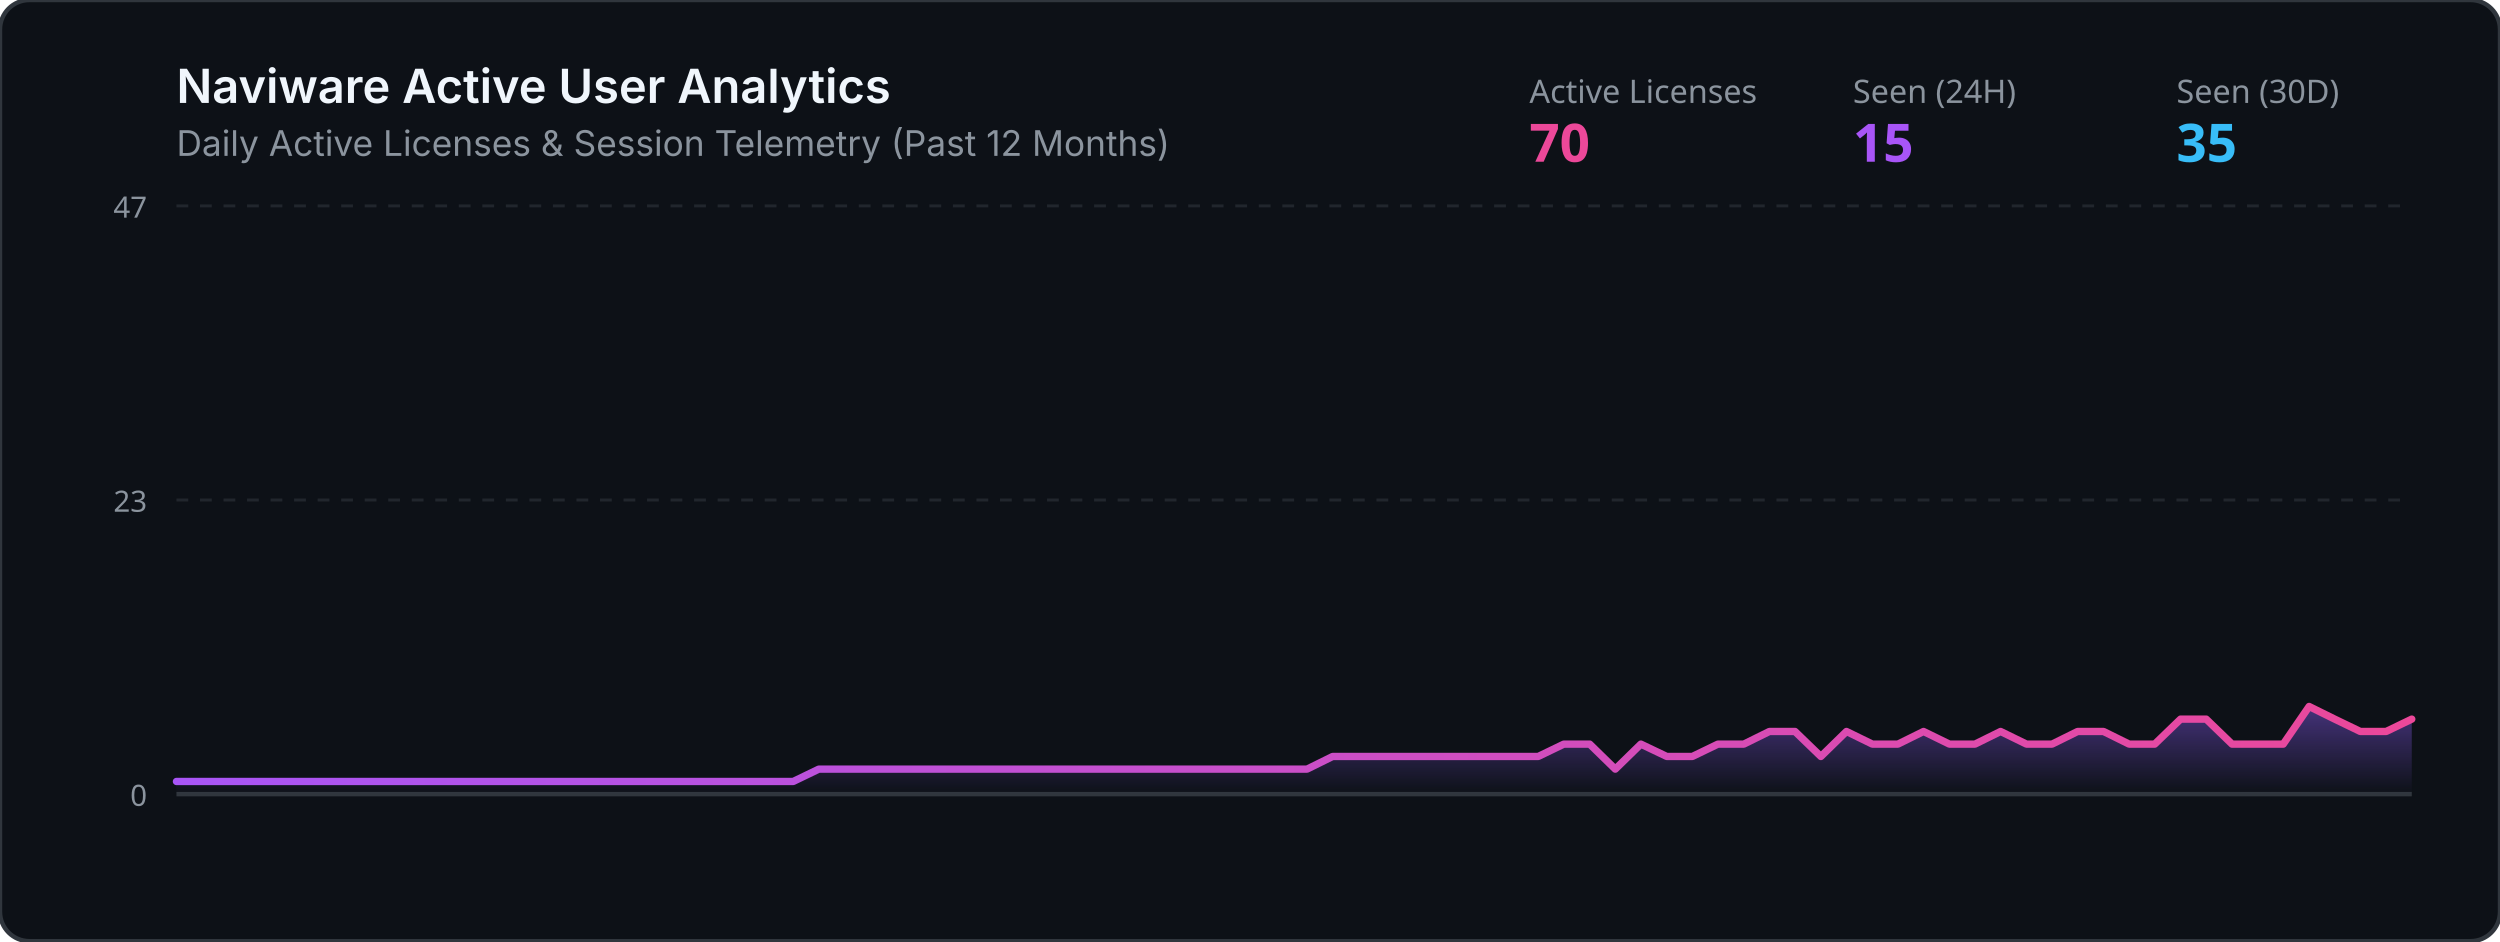
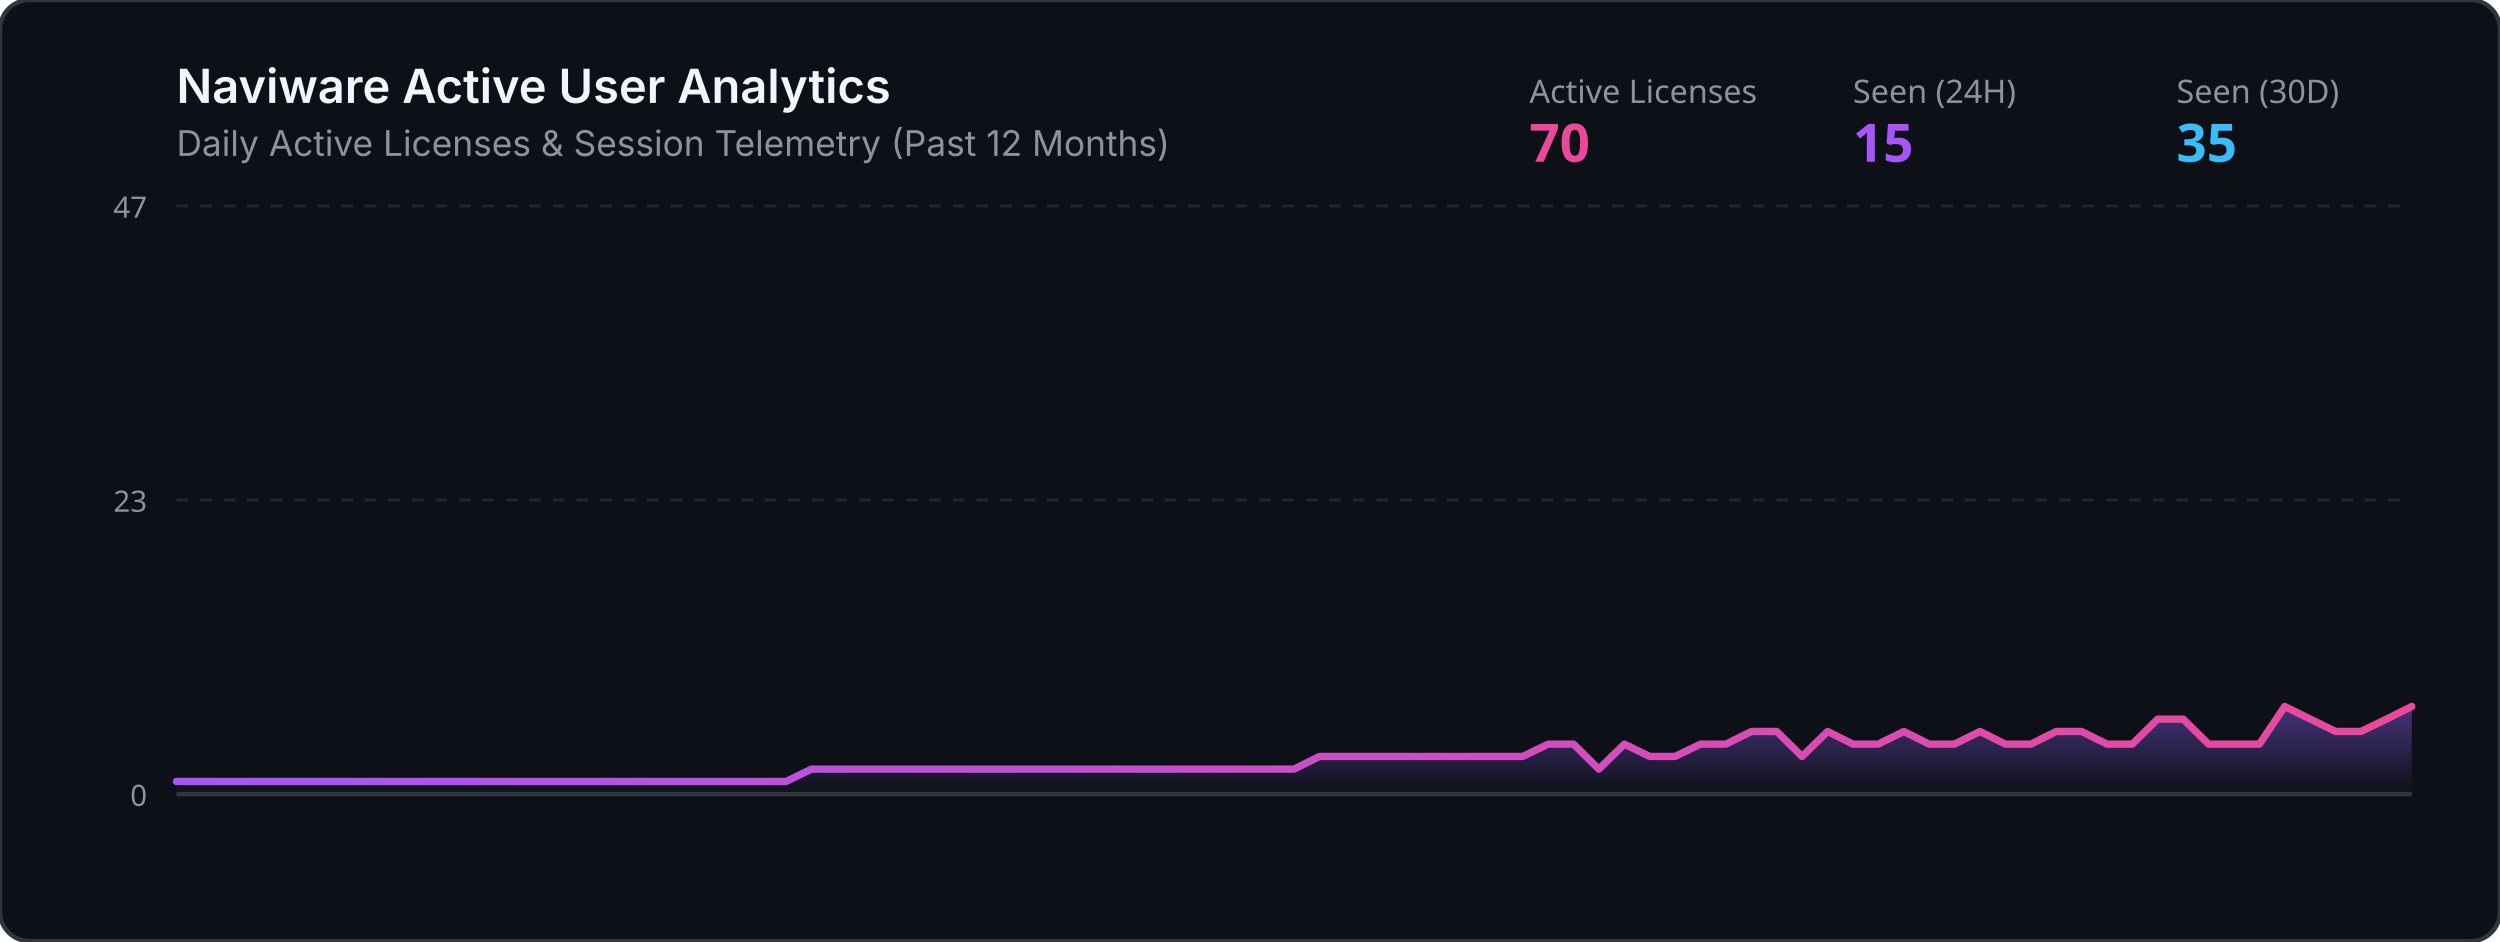
<svg xmlns="http://www.w3.org/2000/svg" viewBox="0 0 850 320" width="100%" height="320">
  <defs>
    <linearGradient id="grad" x1="0%" y1="0%" x2="0%" y2="100%">
      <stop offset="0%" stop-color="#8b5cf6" stop-opacity="0.45" />
      <stop offset="100%" stop-color="#8b5cf6" stop-opacity="0.0" />
    </linearGradient>
    <linearGradient id="lineGrad" x1="0%" y1="0%" x2="100%" y2="0%">
      <stop offset="0%" stop-color="#a855f7" />
      <stop offset="100%" stop-color="#ec4899" />
    </linearGradient>
  </defs>
  <rect width="850" height="320" rx="10" fill="#0d1117" stroke="#30363d" stroke-width="1.5" />
  <text x="60" y="35" fill="#f0f6fc" font-family="-apple-system,BlinkMacSystemFont,Segoe UI,sans-serif" font-size="16" font-weight="600">Naviware Active User Analytics</text>
  <text x="60" y="53" fill="#8b949e" font-family="-apple-system,BlinkMacSystemFont,Segoe UI,sans-serif" font-size="12">Daily Active Licenses &amp; Session Telemetry (Past 12 Months)</text>
  <text x="520" y="35" fill="#8b949e" font-family="sans-serif" font-size="11">Active Licenses</text>
  <text x="520" y="55" fill="#ec4899" font-family="sans-serif" font-size="18" font-weight="bold">70</text>
  <text x="630" y="35" fill="#8b949e" font-family="sans-serif" font-size="11">Seen (24H)</text>
  <text x="630" y="55" fill="#a855f7" font-family="sans-serif" font-size="18" font-weight="bold">15</text>
  <text x="740" y="35" fill="#8b949e" font-family="sans-serif" font-size="11">Seen (30D)</text>
  <text x="740" y="55" fill="#38bdf8" font-family="sans-serif" font-size="18" font-weight="bold">35</text>
  <line x1="60" y1="70" x2="820" y2="70" stroke="#21262d" stroke-width="1" stroke-dasharray="4" />
  <line x1="60" y1="170.0" x2="820" y2="170.0" stroke="#21262d" stroke-width="1" stroke-dasharray="4" />
  <line x1="60" y1="270" x2="820" y2="270" stroke="#30363d" stroke-width="1.5" />
  <text x="50" y="74" fill="#8b949e" font-family="sans-serif" font-size="10" text-anchor="end">47</text>
  <text x="50" y="174.0" fill="#8b949e" font-family="sans-serif" font-size="10" text-anchor="end">23</text>
  <text x="50" y="274" fill="#8b949e" font-family="sans-serif" font-size="10" text-anchor="end">0</text>
-   <polygon points="60,270 60.0,265.7 68.7,265.7 77.5,265.7 86.2,265.7 94.9,265.7 103.7,265.7 112.4,265.7 121.1,265.7 129.9,265.7 138.6,265.7 147.4,265.7 156.1,265.7 164.8,265.7 173.6,265.7 182.3,265.7 191.0,265.7 199.8,265.7 208.5,265.7 217.2,265.7 226.0,265.7 234.7,265.7 243.4,265.7 252.2,265.7 260.9,265.7 269.7,265.7 278.4,261.5 287.1,261.5 295.9,261.5 304.6,261.5 313.3,261.5 322.1,261.5 330.8,261.5 339.5,261.5 348.3,261.5 357.0,261.5 365.7,261.5 374.5,261.5 383.2,261.5 392.0,261.5 400.7,261.5 409.4,261.5 418.2,261.5 426.9,261.5 435.6,261.5 444.4,261.5 453.1,257.2 461.8,257.2 470.6,257.2 479.3,257.2 488.0,257.2 496.8,257.2 505.5,257.2 514.3,257.2 523.0,257.2 531.7,253.0 540.5,253.0 549.2,261.5 557.9,253.0 566.7,257.2 575.4,257.2 584.1,253.0 592.9,253.0 601.6,248.7 610.3,248.7 619.1,257.2 627.8,248.7 636.6,253.0 645.3,253.0 654.0,248.7 662.8,253.0 671.5,253.0 680.2,248.7 689.0,253.0 697.7,253.0 706.4,248.7 715.2,248.7 723.9,253.0 732.6,253.0 741.4,244.5 750.1,244.5 758.9,253.0 767.6,253.0 776.3,253.0 785.1,240.2 793.8,244.5 802.5,248.7 811.3,248.7 820.0,244.5 820,270" fill="url(#grad)" />
-   <polyline points="60.0,265.7 68.7,265.7 77.5,265.7 86.2,265.7 94.9,265.7 103.7,265.7 112.4,265.7 121.1,265.7 129.9,265.7 138.6,265.7 147.4,265.7 156.1,265.7 164.8,265.7 173.6,265.7 182.3,265.7 191.0,265.7 199.8,265.7 208.5,265.7 217.2,265.7 226.0,265.7 234.7,265.7 243.4,265.7 252.2,265.7 260.9,265.7 269.7,265.7 278.4,261.5 287.1,261.5 295.9,261.5 304.6,261.5 313.3,261.5 322.1,261.5 330.8,261.5 339.5,261.5 348.3,261.5 357.0,261.5 365.7,261.5 374.5,261.5 383.2,261.5 392.0,261.5 400.7,261.5 409.4,261.5 418.2,261.5 426.9,261.5 435.6,261.5 444.4,261.5 453.1,257.2 461.8,257.2 470.6,257.2 479.3,257.2 488.0,257.2 496.8,257.2 505.5,257.2 514.3,257.2 523.0,257.2 531.7,253.0 540.5,253.0 549.2,261.5 557.9,253.0 566.7,257.2 575.4,257.2 584.1,253.0 592.9,253.0 601.6,248.7 610.3,248.7 619.1,257.2 627.8,248.7 636.6,253.0 645.3,253.0 654.0,248.7 662.8,253.0 671.5,253.0 680.2,248.7 689.0,253.0 697.7,253.0 706.4,248.7 715.2,248.7 723.9,253.0 732.6,253.0 741.4,244.5 750.1,244.5 758.9,253.0 767.6,253.0 776.3,253.0 785.1,240.2 793.8,244.5 802.5,248.7 811.3,248.7 820.0,244.5" fill="none" stroke="url(#lineGrad)" stroke-width="2.5" stroke-linecap="round" stroke-linejoin="round" />
+   <polygon points="60,270 60.0,265.7 68.6,265.7 77.3,265.7 85.9,265.7 94.5,265.7 103.2,265.7 111.8,265.7 120.5,265.7 129.1,265.7 137.7,265.7 146.4,265.7 155.0,265.7 163.6,265.7 172.3,265.7 180.9,265.7 189.5,265.7 198.2,265.7 206.8,265.7 215.5,265.7 224.1,265.7 232.7,265.7 241.4,265.7 250.0,265.7 258.6,265.7 267.3,265.7 275.9,261.5 284.5,261.5 293.2,261.5 301.8,261.5 310.5,261.5 319.1,261.5 327.7,261.5 336.4,261.5 345.0,261.5 353.6,261.5 362.3,261.5 370.9,261.5 379.5,261.5 388.2,261.5 396.8,261.5 405.5,261.5 414.1,261.5 422.7,261.5 431.4,261.5 440.0,261.5 448.6,257.2 457.3,257.2 465.9,257.2 474.5,257.2 483.2,257.2 491.8,257.2 500.5,257.2 509.1,257.2 517.7,257.2 526.4,253.0 535.0,253.0 543.6,261.5 552.3,253.0 560.9,257.2 569.5,257.2 578.2,253.0 586.8,253.0 595.5,248.7 604.1,248.7 612.7,257.2 621.4,248.7 630.0,253.0 638.6,253.0 647.3,248.7 655.9,253.0 664.5,253.0 673.2,248.7 681.8,253.0 690.5,253.0 699.1,248.7 707.7,248.7 716.4,253.0 725.0,253.0 733.6,244.5 742.3,244.5 750.9,253.0 759.5,253.0 768.2,253.0 776.8,240.2 785.5,244.5 794.1,248.7 802.7,248.7 811.4,244.5 820.0,240.2 820,270" fill="url(#grad)" />
+   <polyline points="60.0,265.7 68.6,265.7 77.3,265.7 85.9,265.7 94.5,265.7 103.2,265.7 111.8,265.7 120.5,265.7 129.1,265.7 137.7,265.7 146.4,265.7 155.0,265.7 163.6,265.7 172.3,265.7 180.9,265.7 189.5,265.7 198.2,265.7 206.8,265.7 215.5,265.7 224.1,265.7 232.7,265.7 241.4,265.7 250.0,265.7 258.6,265.7 267.3,265.7 275.9,261.5 284.5,261.5 293.2,261.5 301.8,261.5 310.5,261.5 319.1,261.5 327.7,261.5 336.4,261.5 345.0,261.5 353.6,261.5 362.3,261.5 370.9,261.5 379.5,261.5 388.2,261.5 396.8,261.5 405.5,261.5 414.1,261.5 422.7,261.5 431.4,261.5 440.0,261.5 448.6,257.2 457.3,257.2 465.9,257.2 474.5,257.2 483.2,257.2 491.8,257.2 500.5,257.2 509.1,257.2 517.7,257.2 526.4,253.0 535.0,253.0 543.6,261.5 552.3,253.0 560.9,257.2 569.5,257.2 578.2,253.0 586.8,253.0 595.5,248.7 604.1,248.7 612.7,257.2 621.4,248.7 630.0,253.0 638.6,253.0 647.3,248.7 655.9,253.0 664.5,253.0 673.2,248.7 681.8,253.0 690.5,253.0 699.1,248.7 707.7,248.7 716.4,253.0 725.0,253.0 733.6,244.5 742.3,244.5 750.9,253.0 759.5,253.0 768.2,253.0 776.8,240.2 785.5,244.5 794.1,248.7 802.7,248.7 811.4,244.5 820.0,240.2" fill="none" stroke="url(#lineGrad)" stroke-width="2.5" stroke-linecap="round" stroke-linejoin="round" />
</svg>
